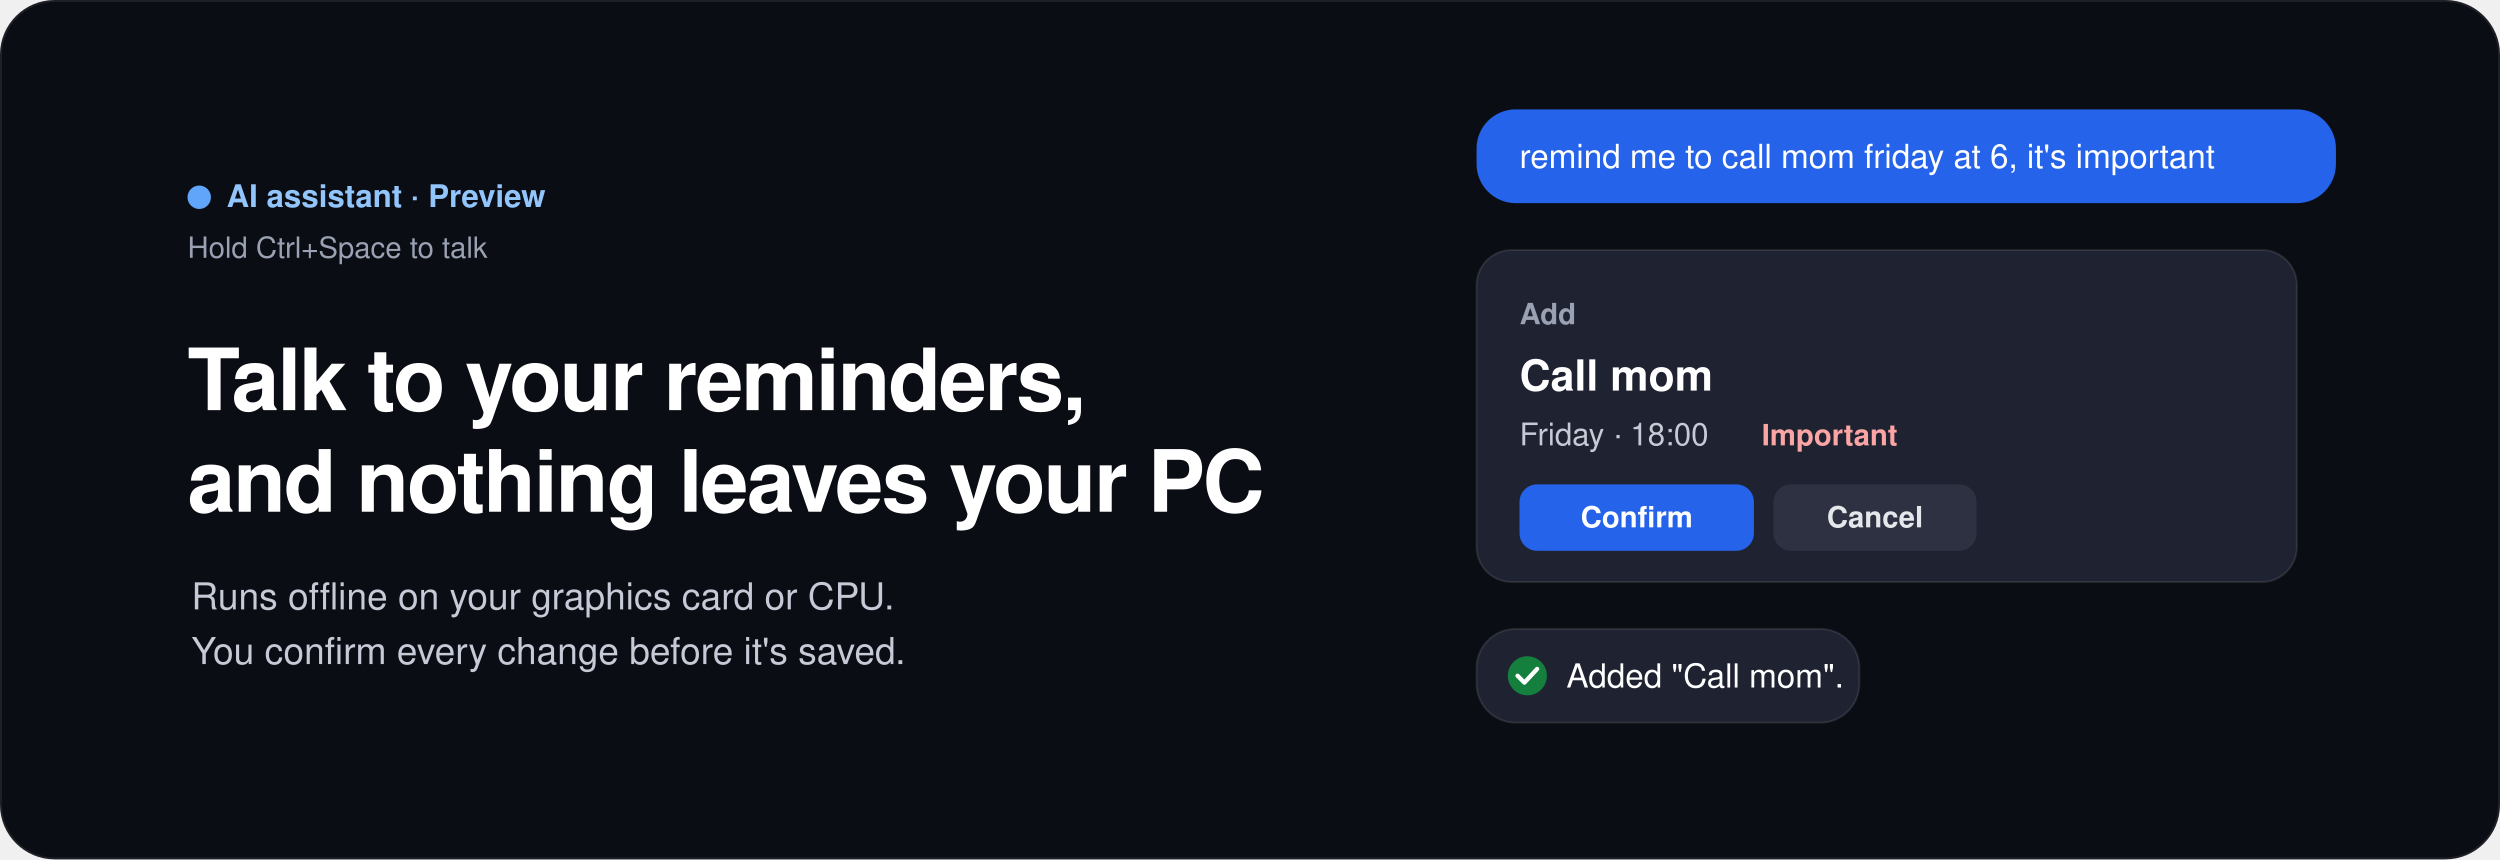
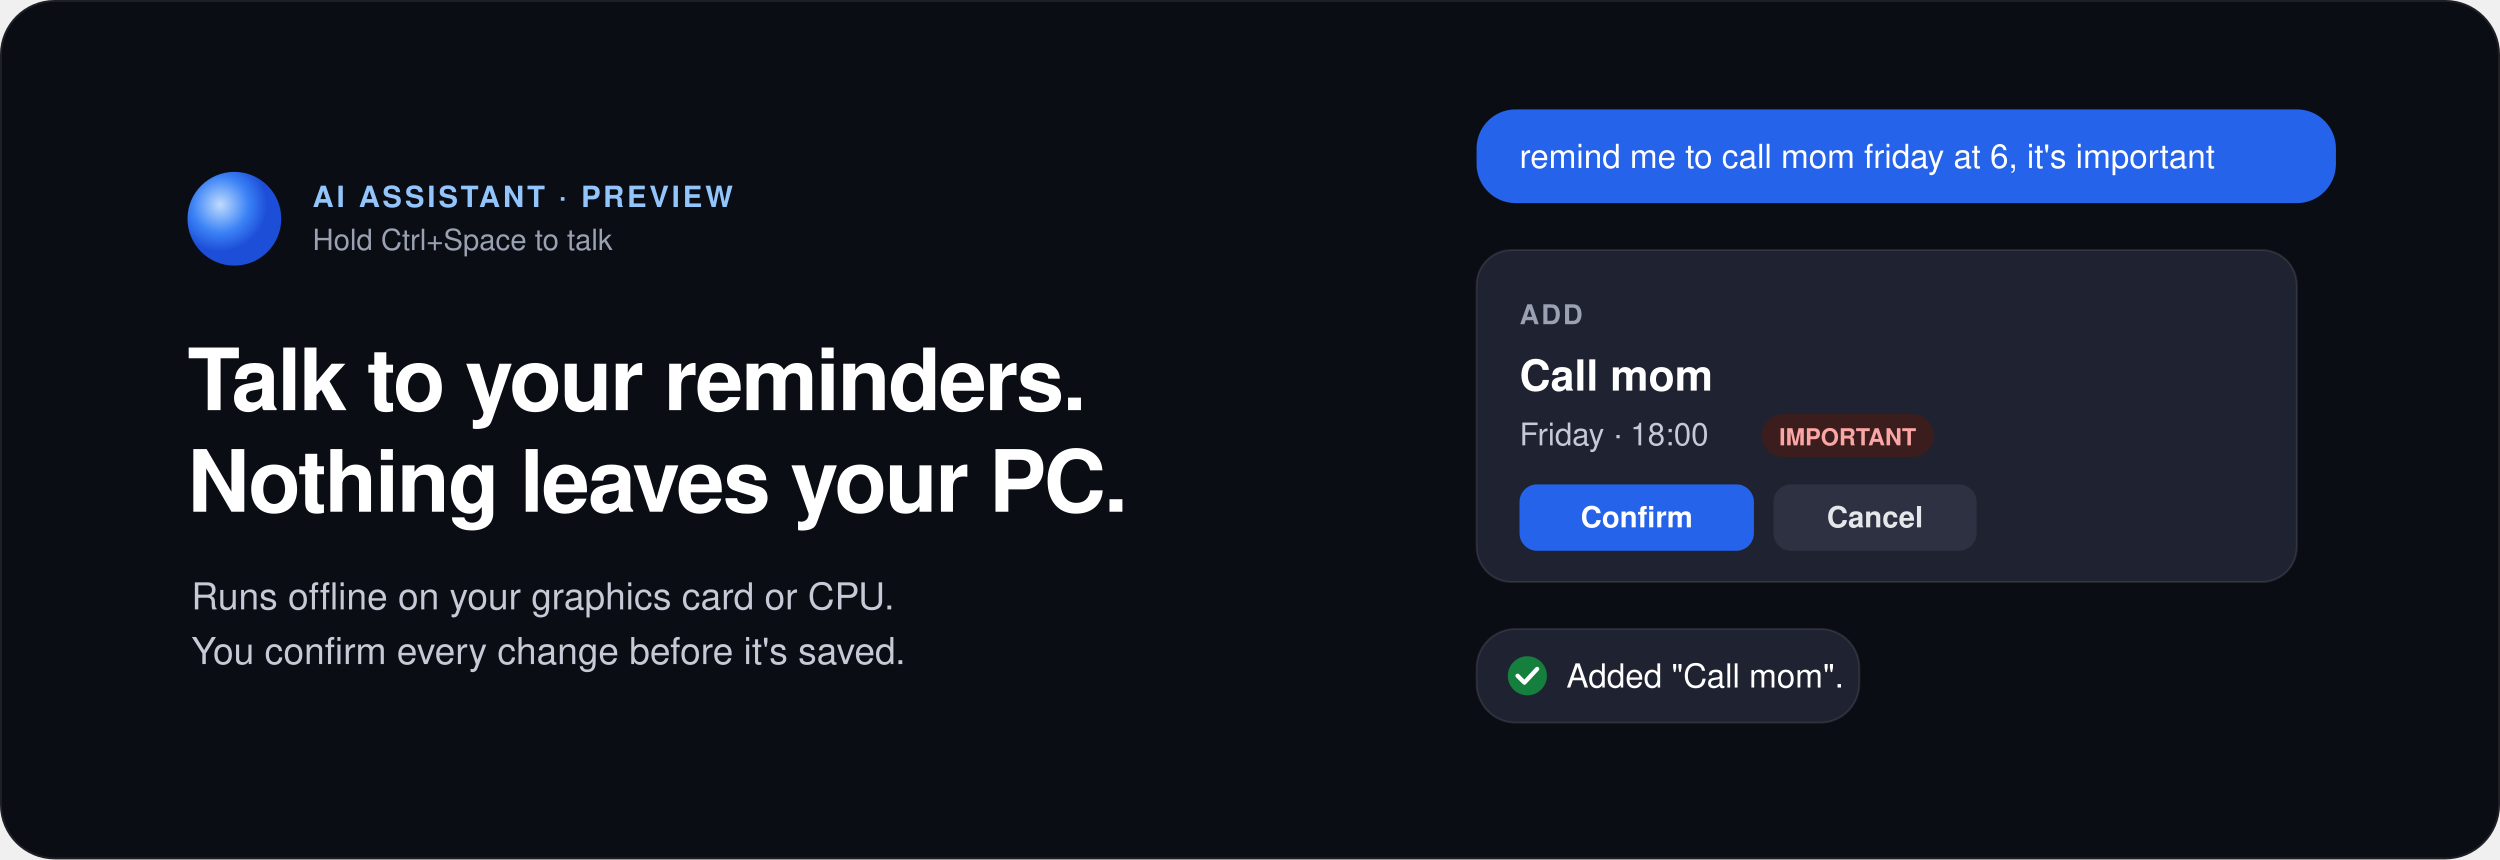
<svg xmlns="http://www.w3.org/2000/svg" width="1280" height="440" viewBox="0 0 1280 440" role="img" aria-label="AI assistant demo: you type 'remind me to call mom friday at 6, it's important', the assistant shows a card to confirm, and replies Added Call mom.">
  <style>
    text{font-family:"Segoe UI Variable Display","Segoe UI",Helvetica,Arial,sans-serif}
    .s{animation:show 11s cubic-bezier(.2,.7,.2,1) infinite both}
    .s1{animation-name:s1}.s2{animation-name:s2}.s3{animation-name:s3}
    @keyframes s1{0%,4%{opacity:0;transform:translateY(16px)}10%,88%{opacity:1;transform:none}95%,100%{opacity:0}}
    @keyframes s2{0%,20%{opacity:0;transform:translateY(16px)}27%,88%{opacity:1;transform:none}95%,100%{opacity:0}}
    @keyframes s3{0%,46%{opacity:0;transform:translateY(16px)}53%,88%{opacity:1;transform:none}95%,100%{opacity:0}}
    .press{animation:press 11s ease infinite}
    @keyframes press{0%,40%{fill:#2563EB}42%,44%{fill:#1D4ED8}46%,100%{fill:#2563EB}}
-     @media (prefers-reduced-motion:reduce){.s,.press{animation:none}}
+     .orb{animation:breathe 2.8s ease-in-out infinite;transform-origin:120px 112px}
+     @keyframes breathe{50%{transform:scale(1.12)}}
+     @media (prefers-reduced-motion:reduce){.s,.press,.orb{animation:none}}
  </style>
+   <defs>
+     <radialGradient id="orb" cx=".35" cy=".35">
+       <stop offset="0" stop-color="#BFDBFE" />
+       <stop offset=".6" stop-color="#3B82F6" />
+       <stop offset="1" stop-color="#1D4ED8" />
+     </radialGradient>
+   </defs>
  <rect width="1280" height="440" rx="28" fill="#0B0D14" />
  <rect x=".5" y=".5" width="1279" height="439" rx="27.5" fill="none" stroke="#FFFFFF" stroke-opacity=".08" />
-   <circle cx="102" cy="101" r="6" fill="#60A5FA" />
-   <text x="116" y="106" font-size="16" font-weight="600" fill="#93C5FD">AI assistant · Preview</text>
-   <text x="96" y="132" font-size="15" fill="#9AA1B2">Hold Ctrl+Space to talk</text>
-   <text x="96" y="210" font-size="44" font-weight="600" fill="#FFFFFF" letter-spacing="-1">Talk to your reminders,</text>
-   <text x="96" y="262" font-size="44" font-weight="600" fill="#FFFFFF" letter-spacing="-1">and nothing leaves your PC</text>
+   <circle class="orb" cx="120" cy="112" r="24" fill="url(#orb)" />
+   <text x="160" y="106" font-size="15" font-weight="700" fill="#93C5FD" letter-spacing="1.5">AI ASSISTANT · PREVIEW</text>
+   <text x="160" y="128" font-size="15" fill="#9AA1B2">Hold Ctrl+Space to talk</text>
+   <text x="96" y="210" font-size="44" font-weight="700" fill="#FFFFFF" letter-spacing="-1">Talk to your reminders.</text>
+   <text x="96" y="262" font-size="44" font-weight="700" fill="#FFFFFF" letter-spacing="-1">Nothing leaves your PC.</text>
  <text x="98" y="312" font-size="19" fill="#C5CAD6">Runs offline on your graphics card or CPU.</text>
  <text x="98" y="340" font-size="19" fill="#C5CAD6">You confirm every change before it's saved.</text>
  <g transform="translate(756 56)">
    <g class="s s1">
      <rect width="440" height="48" rx="20" fill="#2563EB" />
      <text x="22" y="30" font-size="17" fill="#FFFFFF">remind me to call mom friday at 6, it's important</text>
    </g>
  </g>
  <g transform="translate(756 128)">
    <g class="s s2">
      <rect width="420" height="170" rx="18" fill="#1F2230" stroke="#FFFFFF" stroke-opacity=".1" />
-       <text x="22" y="38" font-size="15" font-weight="600" fill="#9AA1B2">Add</text>
+       <text x="22" y="38" font-size="14" font-weight="700" fill="#9AA1B2" letter-spacing="1">ADD</text>
      <text x="22" y="72" font-size="22" font-weight="600" fill="#FFFFFF">Call mom</text>
      <text x="22" y="100" font-size="16" fill="#C5CAD6">Friday · 18:00</text>
-       <text x="146" y="100" font-size="15" font-weight="600" fill="#FCA5A5">Important</text>
+       <rect x="146" y="84" width="88" height="22" rx="11" fill="#3B1D1D" />
+       <text x="190" y="100" font-size="12" font-weight="700" text-anchor="middle" fill="#FCA5A5">IMPORTANT</text>
      <rect class="press" x="22" y="120" width="120" height="34" rx="9" fill="#2563EB" />
      <text x="82" y="142" font-size="15" font-weight="600" text-anchor="middle" fill="#FFFFFF">Confirm</text>
      <rect x="152" y="120" width="104" height="34" rx="9" fill="#2D3142" />
      <text x="204" y="142" font-size="15" font-weight="600" text-anchor="middle" fill="#E5E7EB">Cancel</text>
    </g>
  </g>
  <g transform="translate(756 322)">
    <g class="s s3">
      <rect width="196" height="48" rx="20" fill="#1F2230" stroke="#FFFFFF" stroke-opacity=".1" />
      <circle cx="26" cy="24" r="10" fill="#15803D" />
      <path d="M21 24l3.5 3.5 6.5-7" fill="none" stroke="#FFFFFF" stroke-width="2.2" stroke-linecap="round" stroke-linejoin="round" />
      <text x="46" y="30" font-size="17" fill="#FFFFFF">Added "Call mom".</text>
    </g>
  </g>
</svg>
